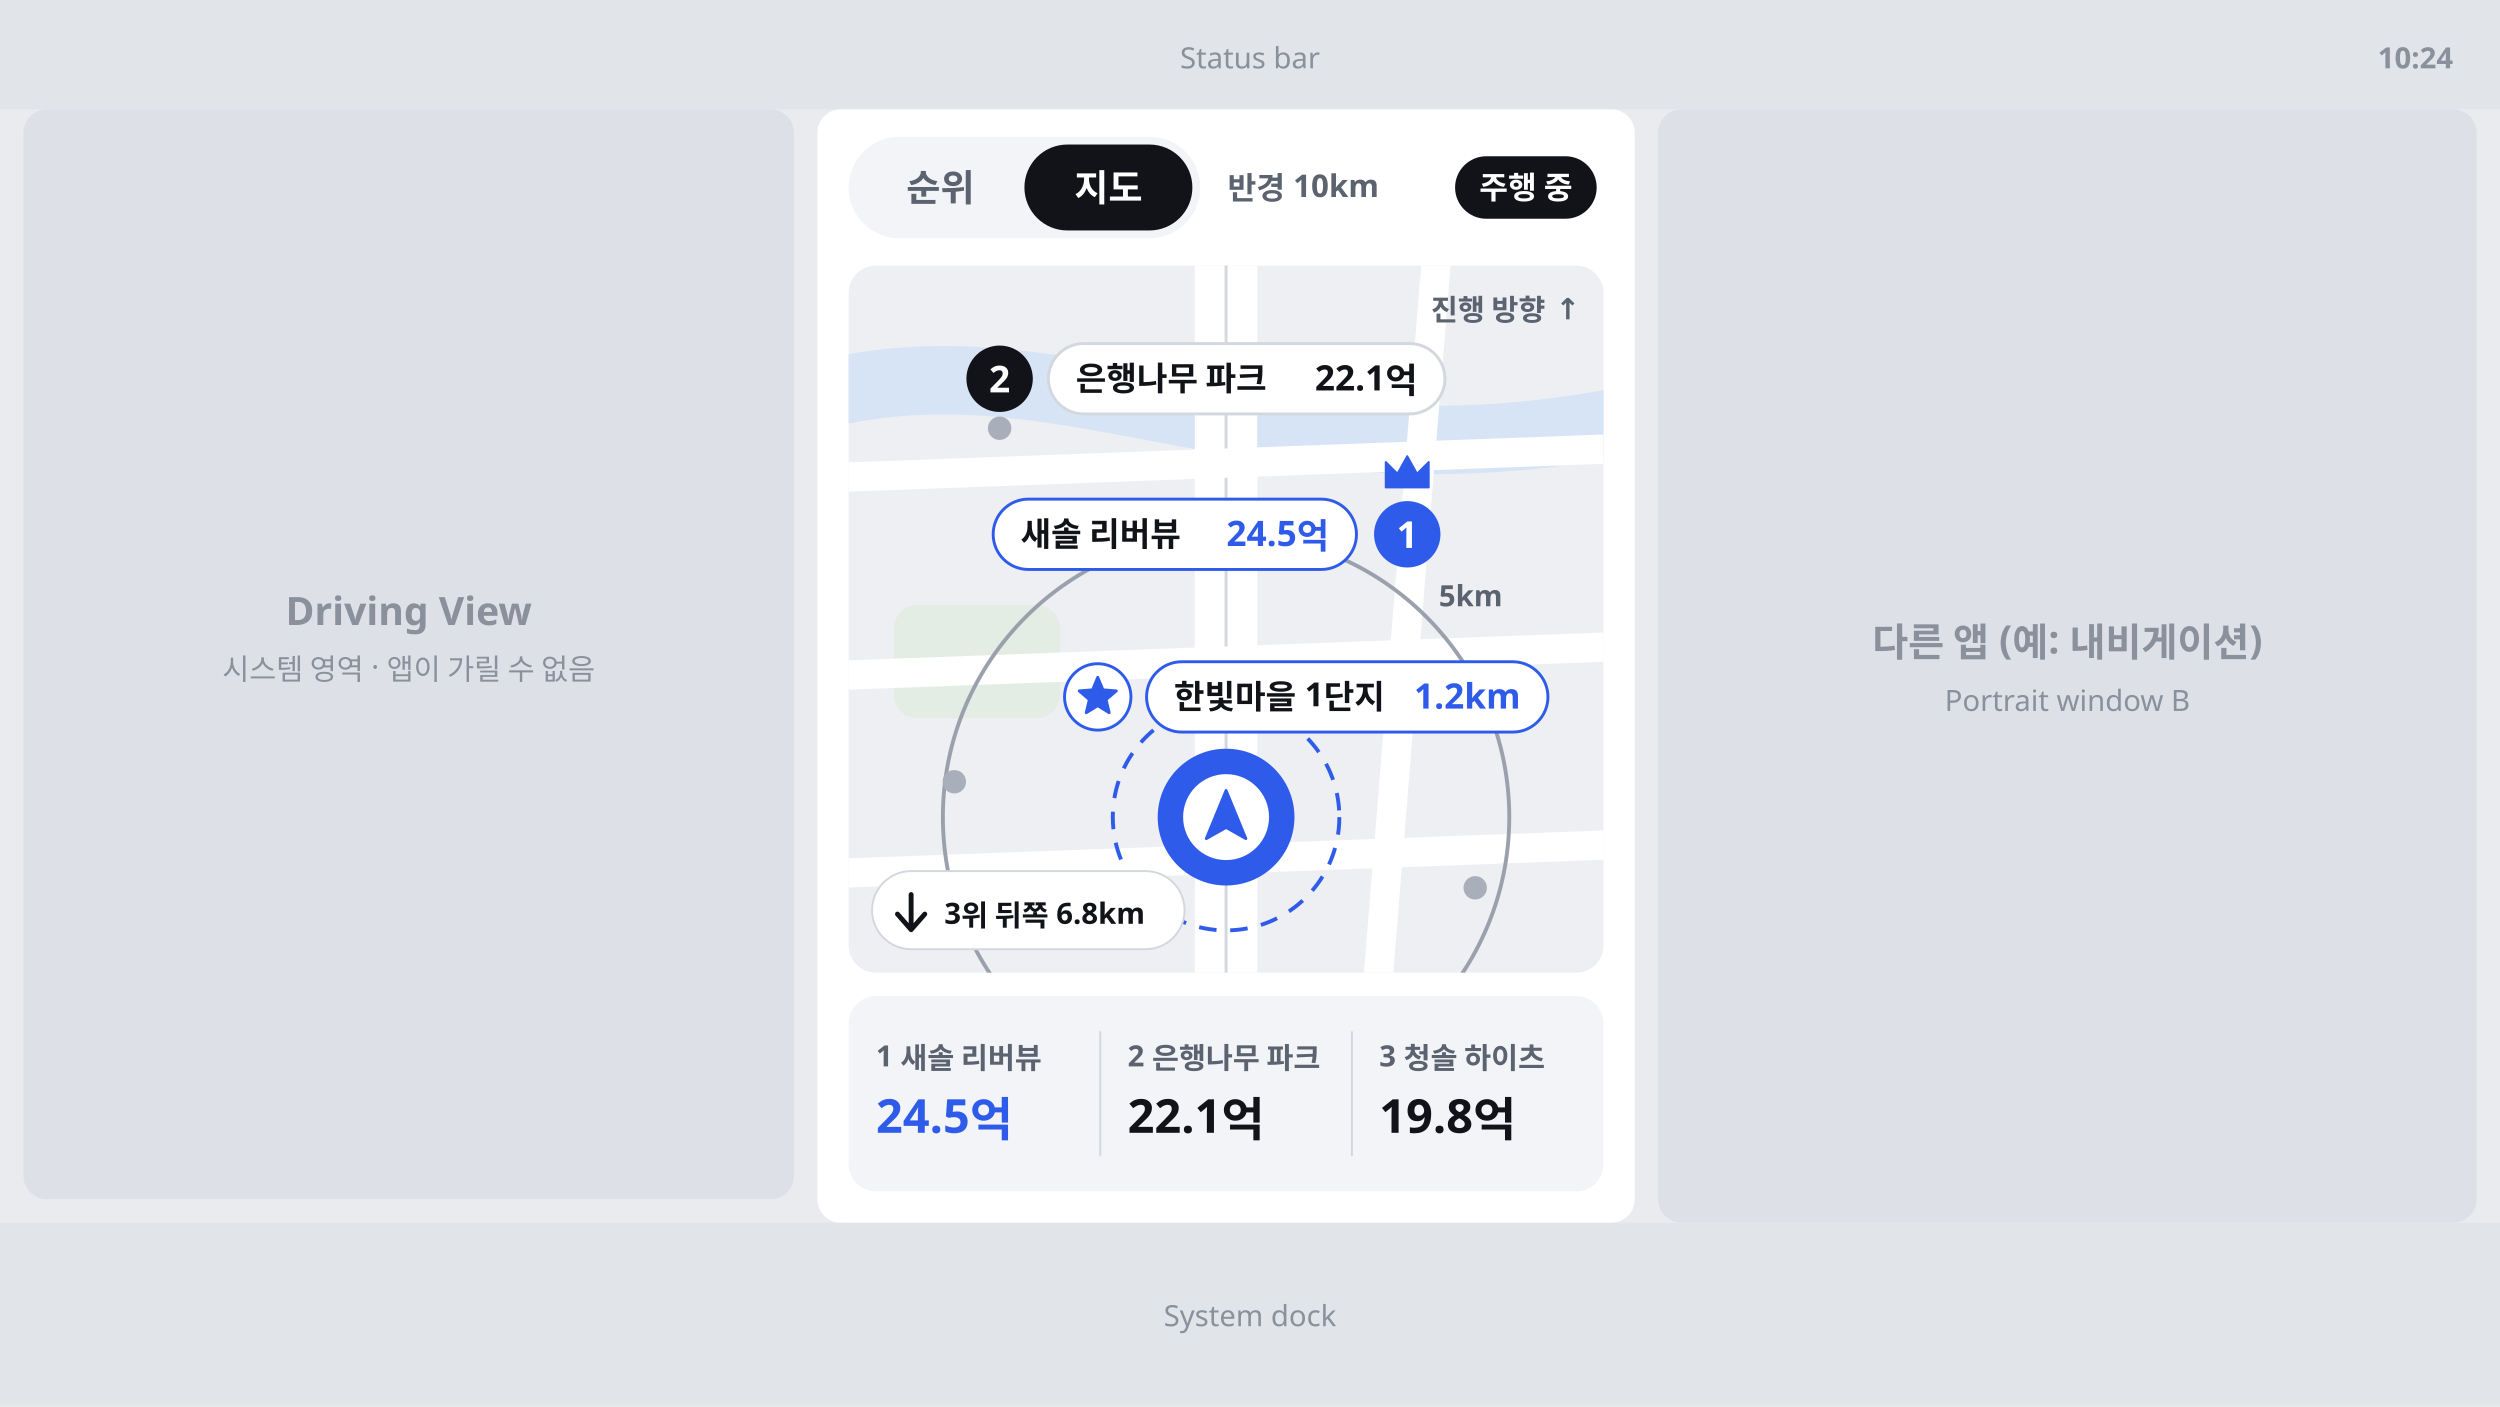
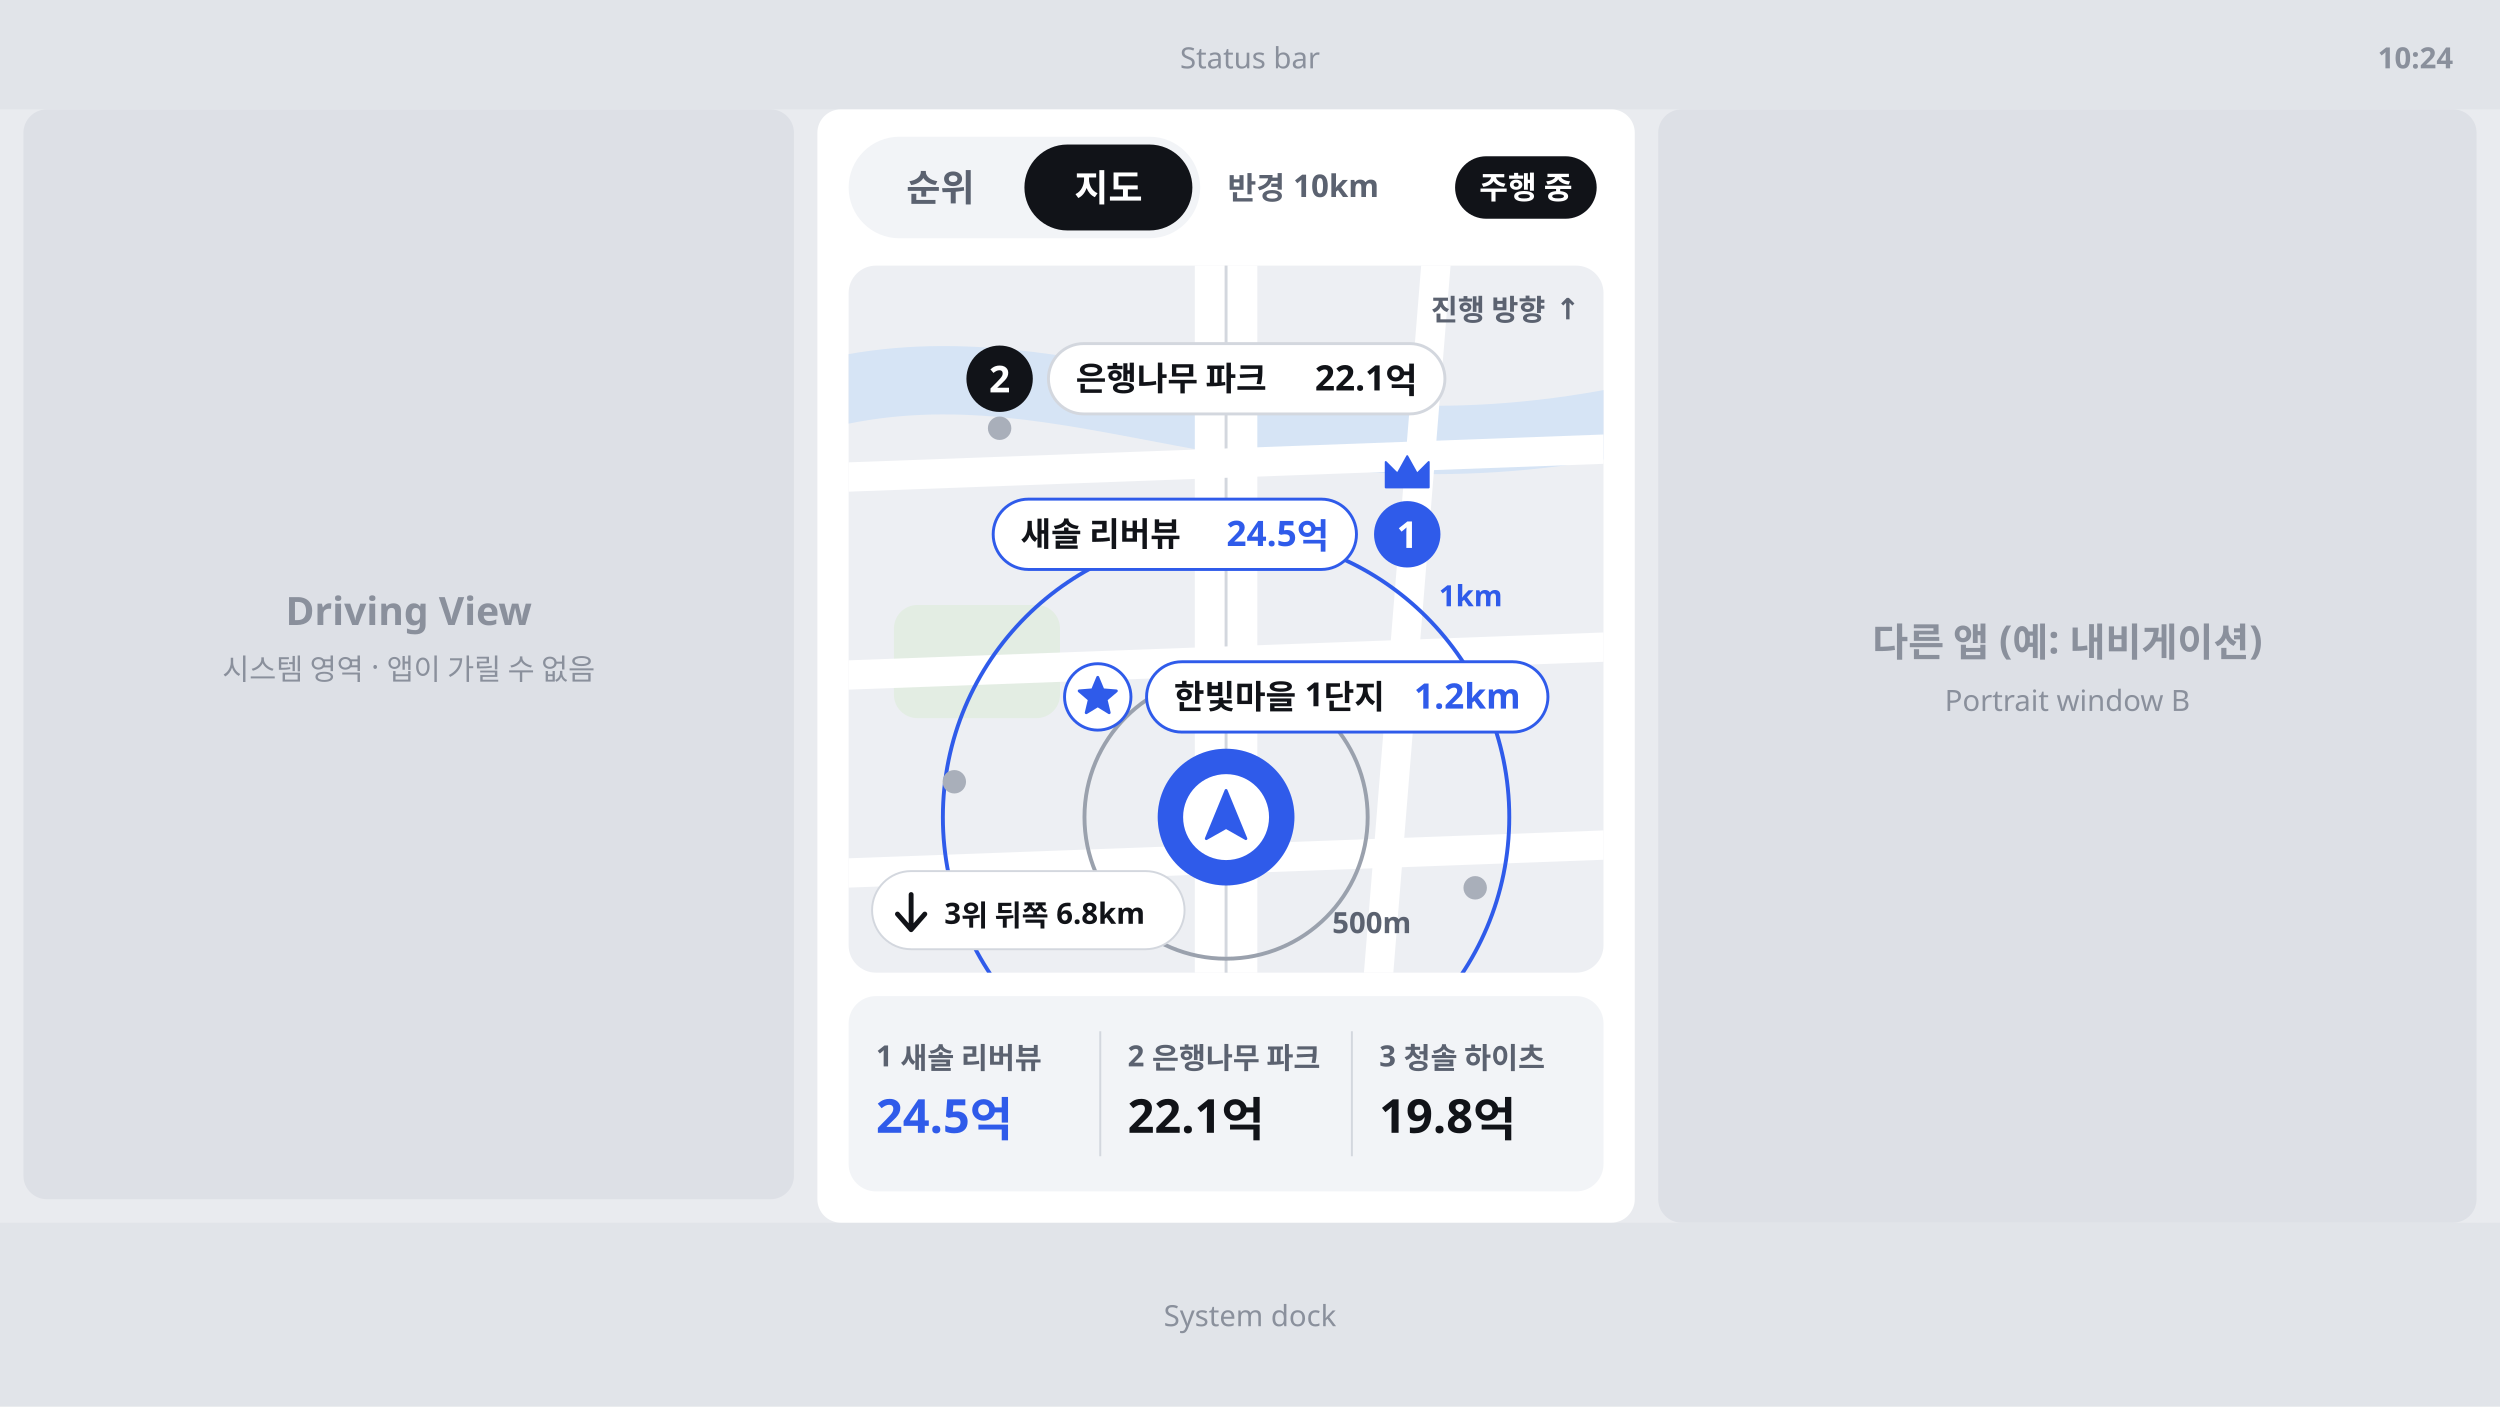
<svg xmlns="http://www.w3.org/2000/svg" width="2560" height="1440" viewBox="0 0 2560 1440">
  <rect id="display" x="0" y="0" width="2560" height="1440" rx="0" fill="#E9EBEF" />
  <g id="context (system, not app)">
    <rect x="0" y="0" width="2560" height="112" rx="0" fill="#E1E4E9" />
    <text x="1280.0" y="70" font-family="Asta Sans, Pretendard, Apple SD Gothic Neo, Noto Sans KR, sans-serif" font-size="30" font-weight="400" fill="#8A909C" text-anchor="middle">Status bar</text>
    <text x="2512" y="70" font-family="Asta Sans, Pretendard, Apple SD Gothic Neo, Noto Sans KR, sans-serif" font-size="30" font-weight="600" fill="#8A909C" text-anchor="end">10:24</text>
    <rect x="24" y="112" width="789" height="1116" rx="24" fill="#DDE0E6" />
    <text x="418.5" y="640" font-family="Asta Sans, Pretendard, Apple SD Gothic Neo, Noto Sans KR, sans-serif" font-size="40" font-weight="600" fill="#8A909C" text-anchor="middle">Driving View</text>
    <text x="418.5" y="696" font-family="Asta Sans, Pretendard, Apple SD Gothic Neo, Noto Sans KR, sans-serif" font-size="30" font-weight="400" fill="#8A909C" text-anchor="middle">시스템 영역 · 앱이 가릴 수 없음</text>
    <rect x="0" y="1252" width="2560" height="188" rx="0" fill="#E1E4E9" />
    <text x="1280.0" y="1358" font-family="Asta Sans, Pretendard, Apple SD Gothic Neo, Noto Sans KR, sans-serif" font-size="30" font-weight="400" fill="#8A909C" text-anchor="middle">System dock</text>
    <rect x="1698" y="112" width="838" height="1140" rx="24" fill="#DDE0E6" />
    <text x="2117.0" y="672.0" font-family="Asta Sans, Pretendard, Apple SD Gothic Neo, Noto Sans KR, sans-serif" font-size="40" font-weight="600" fill="#8A909C" text-anchor="middle">다른 앱 (예: 내비게이션)</text>
    <text x="2117.0" y="728.0" font-family="Asta Sans, Pretendard, Apple SD Gothic Neo, Noto Sans KR, sans-serif" font-size="30" font-weight="400" fill="#8A909C" text-anchor="middle">Portrait window B</text>
  </g>
  <clipPath id="clip-SCR-009 시안 A">
    <rect x="837" y="112" width="837" height="1140" rx="24" />
  </clipPath>
  <g id="app/SCR-009 시안 A">
    <rect id="app-window" x="837" y="112" width="837" height="1140" rx="24" fill="#FFFFFF" />
    <g id="header/mode-toggle">
      <rect x="869" y="140" width="360" height="104" rx="52" fill="#F2F4F7" />
      <text x="963" y="206" font-family="Asta Sans, Pretendard, Apple SD Gothic Neo, Noto Sans KR, sans-serif" font-size="38" font-weight="600" fill="#5B6270" text-anchor="middle">순위</text>
      <rect x="1049" y="148" width="172" height="88" rx="44" fill="#111318" />
      <text x="1135" y="206" font-family="Asta Sans, Pretendard, Apple SD Gothic Neo, Noto Sans KR, sans-serif" font-size="38" font-weight="700" fill="#FFFFFF" text-anchor="middle">지도</text>
    </g>
    <text x="1257" y="204" font-family="Asta Sans, Pretendard, Apple SD Gothic Neo, Noto Sans KR, sans-serif" font-size="32" font-weight="600" fill="#5B6270" text-anchor="start">반경 10km</text>
    <rect x="1490" y="160" width="145" height="64" rx="32" fill="#111318" />
    <text x="1562.5" y="203.52" font-family="Asta Sans, Pretendard, Apple SD Gothic Neo, Noto Sans KR, sans-serif" font-size="32" font-weight="600" fill="#FFFFFF" text-anchor="middle">주행 중</text>
    <clipPath id="clipA">
      <rect x="869" y="272" width="773" height="724" rx="28" />
    </clipPath>
    <g id="map" clip-path="url(#clipA)">
      <rect x="869" y="272" width="773" height="724" rx="0" fill="#EDEFF3" />
      <path d="M849 402.32 C1100.9 344.4 1294.15 503.68 1662 431.28" fill="none" stroke="#D6E4F5" stroke-width="70" stroke-linecap="round" stroke-linejoin="round" />
      <rect x="915.38" y="619.52" width="170.06" height="115.84" rx="24" fill="#E3EDE3" />
      <path d="M1255.5 1016 L1255.5 252" fill="none" stroke="#FFFFFF" stroke-width="64" stroke-linecap="round" stroke-linejoin="round" />
      <path d="M1255.5 1016 L1255.5 252" fill="none" stroke="#D3D7DE" stroke-width="3" stroke-linecap="round" stroke-linejoin="round" />
      <path d="M849 489.2 L1662 459.2" fill="none" stroke="#FFFFFF" stroke-width="30" stroke-linecap="round" stroke-linejoin="round" />
      <path d="M849 691.92 L1662 661.92" fill="none" stroke="#FFFFFF" stroke-width="30" stroke-linecap="round" stroke-linejoin="round" />
      <path d="M849 894.64 L1662 864.64" fill="none" stroke="#FFFFFF" stroke-width="30" stroke-linecap="round" stroke-linejoin="round" />
      <path d="M1471.94 252 L1410.1 1016" fill="none" stroke="#FFFFFF" stroke-width="30" stroke-linecap="round" stroke-linejoin="round" />
-       <circle cx="1255.5" cy="836.72" r="116" fill="none" stroke="#2F5BEA" stroke-width="4" stroke-dasharray="18 14" />
-       <text x="1349.86" y="744.36" font-family="Asta Sans, Pretendard, Apple SD Gothic Neo, Noto Sans KR, sans-serif" font-size="30" font-weight="700" fill="#2F5BEA" text-anchor="start">2km</text>
-       <circle cx="1255.5" cy="836.72" r="290" fill="none" stroke="#9AA1AD" stroke-width="4" />
-       <text x="1473.4" y="620.82" font-family="Asta Sans, Pretendard, Apple SD Gothic Neo, Noto Sans KR, sans-serif" font-size="30" font-weight="700" fill="#5B6270" text-anchor="start">5km</text>
+       <circle cx="1255.5" cy="836.72" r="145" fill="none" stroke="#9AA1AD" stroke-width="4" />
+       <text x="1364.2" y="955.5" font-family="Asta Sans, Pretendard, Apple SD Gothic Neo, Noto Sans KR, sans-serif" font-size="30" font-weight="700" fill="#5B6270" text-anchor="start">500m</text>
+       <circle cx="1255.5" cy="836.72" r="290" fill="none" stroke="#2F5BEA" stroke-width="4" />
+       <text x="1473.4" y="620.82" font-family="Asta Sans, Pretendard, Apple SD Gothic Neo, Noto Sans KR, sans-serif" font-size="30" font-weight="700" fill="#2F5BEA" text-anchor="start">1km</text>
      <circle cx="1023.6" cy="438.52" r="12" fill="#A9AFBA" />
      <circle cx="1448.75" cy="691.92" r="12" fill="#A9AFBA" />
      <circle cx="1162.74" cy="1053.92" r="12" fill="#A9AFBA" />
      <circle cx="1510.59" cy="909.12" r="12" fill="#A9AFBA" />
      <circle cx="977.22" cy="800.52" r="12" fill="#A9AFBA" />
      <circle cx="1332.8" cy="387.84" r="12" fill="#A9AFBA" />
      <g id="pin/rank-1">
        <circle cx="1441.02" cy="547.12" r="34" fill="#2F5BEA" />
        <text x="1441.02" y="561.12" font-family="Asta Sans, Pretendard, Apple SD Gothic Neo, Noto Sans KR, sans-serif" font-size="38" font-weight="800" fill="#FFFFFF" text-anchor="middle">1</text>
        <path d="M1419.0 499.1 L1419.0 473.1 L1431.0 485.1 L1441.0 467.1 L1451.0 485.1 L1463.0 473.1 L1463.0 499.1 Z" fill="#2F5BEA" stroke="#2F5BEA" stroke-width="2" stroke-linecap="round" stroke-linejoin="round" />
      </g>
      <g id="pin/rank-2">
        <circle cx="1023.6" cy="387.84" r="34" fill="#111318" />
        <text x="1023.6" y="401.84" font-family="Asta Sans, Pretendard, Apple SD Gothic Neo, Noto Sans KR, sans-serif" font-size="38" font-weight="800" fill="#FFFFFF" text-anchor="middle">2</text>
      </g>
      <g id="pin/interest">
        <circle cx="1124.09" cy="713.64" r="34" fill="#FFFFFF" stroke="#2F5BEA" stroke-width="3" />
        <path d="M1124.1 693.6 L1129.4 706.4 L1143.1 707.5 L1132.6 716.4 L1135.8 729.8 L1124.1 722.6 L1112.3 729.8 L1115.5 716.4 L1105.1 707.5 L1118.8 706.4 Z" fill="#2F5BEA" stroke="#2F5BEA" stroke-width="3" stroke-linecap="round" stroke-linejoin="round" />
      </g>
      <circle cx="1255.5" cy="836.72" r="70" fill="#2F5BEA" />
      <circle cx="1255.5" cy="836.72" r="70" fill="#2F5BEA" opacity="0.15" />
      <circle cx="1255.5" cy="836.72" r="44" fill="#FFFFFF" />
      <path d="M1255.5 809.44 L1275.74 858.72 L1255.5 847.28 L1235.26 858.72 Z" fill="#2F5BEA" stroke="#2F5BEA" stroke-width="3" stroke-linecap="round" stroke-linejoin="round" />
      <rect x="1017.02" y="511.12" width="372" height="72" rx="36" fill="#FFFFFF" stroke="#2F5BEA" stroke-width="3" />
      <text x="1045.02" y="559.12" font-family="Asta Sans, Pretendard, Apple SD Gothic Neo, Noto Sans KR, sans-serif" font-size="34" font-weight="600" fill="#111318" text-anchor="start">새솔 리버뷰</text>
      <text x="1361.02" y="559.12" font-family="Asta Sans, Pretendard, Apple SD Gothic Neo, Noto Sans KR, sans-serif" font-size="36" font-weight="800" fill="#2F5BEA" text-anchor="end">24.5억</text>
      <rect x="1073.6" y="351.84" width="406" height="72" rx="36" fill="#FFFFFF" stroke="#D3D7DE" stroke-width="3" />
      <text x="1101.6" y="399.84" font-family="Asta Sans, Pretendard, Apple SD Gothic Neo, Noto Sans KR, sans-serif" font-size="34" font-weight="600" fill="#111318" text-anchor="start">은행나무 파크</text>
      <text x="1451.6" y="399.84" font-family="Asta Sans, Pretendard, Apple SD Gothic Neo, Noto Sans KR, sans-serif" font-size="36" font-weight="800" fill="#111318" text-anchor="end">22.1억</text>
      <rect x="1174.09" y="677.64" width="411" height="72" rx="36" fill="#FFFFFF" stroke="#2F5BEA" stroke-width="3" />
      <text x="1202.09" y="725.64" font-family="Asta Sans, Pretendard, Apple SD Gothic Neo, Noto Sans KR, sans-serif" font-size="34" font-weight="600" fill="#111318" text-anchor="start">한빛마을 1단지</text>
      <text x="1557.09" y="725.64" font-family="Asta Sans, Pretendard, Apple SD Gothic Neo, Noto Sans KR, sans-serif" font-size="36" font-weight="800" fill="#2F5BEA" text-anchor="end">1.2km</text>
    </g>
    <g id="offscreen/rank-3">
      <rect x="893" y="892" width="320" height="80" rx="40" fill="#FFFFFF" stroke="#D3D7DE" stroke-width="2" />
      <path d="M933 916 L933 950 M919 936 L933 952 L947 936" fill="none" stroke="#111318" stroke-width="5" stroke-linecap="round" stroke-linejoin="round" />
      <text x="967" y="946" font-family="Asta Sans, Pretendard, Apple SD Gothic Neo, Noto Sans KR, sans-serif" font-size="30" font-weight="600" fill="#111318" text-anchor="start">3위 뒤쪽 6.8km</text>
    </g>
    <text x="1618" y="328" font-family="Asta Sans, Pretendard, Apple SD Gothic Neo, Noto Sans KR, sans-serif" font-size="30" font-weight="700" fill="#5B6270" text-anchor="end">진행 방향 ↑</text>
    <g id="summary-strip">
      <rect x="869" y="1020" width="773" height="200" rx="28" fill="#F2F4F7" />
      <text x="897.0" y="1092" font-family="Asta Sans, Pretendard, Apple SD Gothic Neo, Noto Sans KR, sans-serif" font-size="30" font-weight="600" fill="#5B6270" text-anchor="start">1 새솔 리버뷰</text>
      <text x="897.0" y="1160" font-family="Asta Sans, Pretendard, Apple SD Gothic Neo, Noto Sans KR, sans-serif" font-size="48" font-weight="800" fill="#2F5BEA" text-anchor="start">24.5억</text>
      <line x1="1126.667" y1="1056" x2="1126.667" y2="1184" stroke="#D3D7DE" stroke-width="2" />
      <text x="1154.667" y="1092" font-family="Asta Sans, Pretendard, Apple SD Gothic Neo, Noto Sans KR, sans-serif" font-size="30" font-weight="600" fill="#5B6270" text-anchor="start">2 은행나무 파크</text>
      <text x="1154.667" y="1160" font-family="Asta Sans, Pretendard, Apple SD Gothic Neo, Noto Sans KR, sans-serif" font-size="48" font-weight="800" fill="#111318" text-anchor="start">22.1억</text>
      <line x1="1384.333" y1="1056" x2="1384.333" y2="1184" stroke="#D3D7DE" stroke-width="2" />
      <text x="1412.333" y="1092" font-family="Asta Sans, Pretendard, Apple SD Gothic Neo, Noto Sans KR, sans-serif" font-size="30" font-weight="600" fill="#5B6270" text-anchor="start">3 청솔 하이츠</text>
      <text x="1412.333" y="1160" font-family="Asta Sans, Pretendard, Apple SD Gothic Neo, Noto Sans KR, sans-serif" font-size="48" font-weight="800" fill="#111318" text-anchor="start">19.8억</text>
    </g>
  </g>
</svg>
